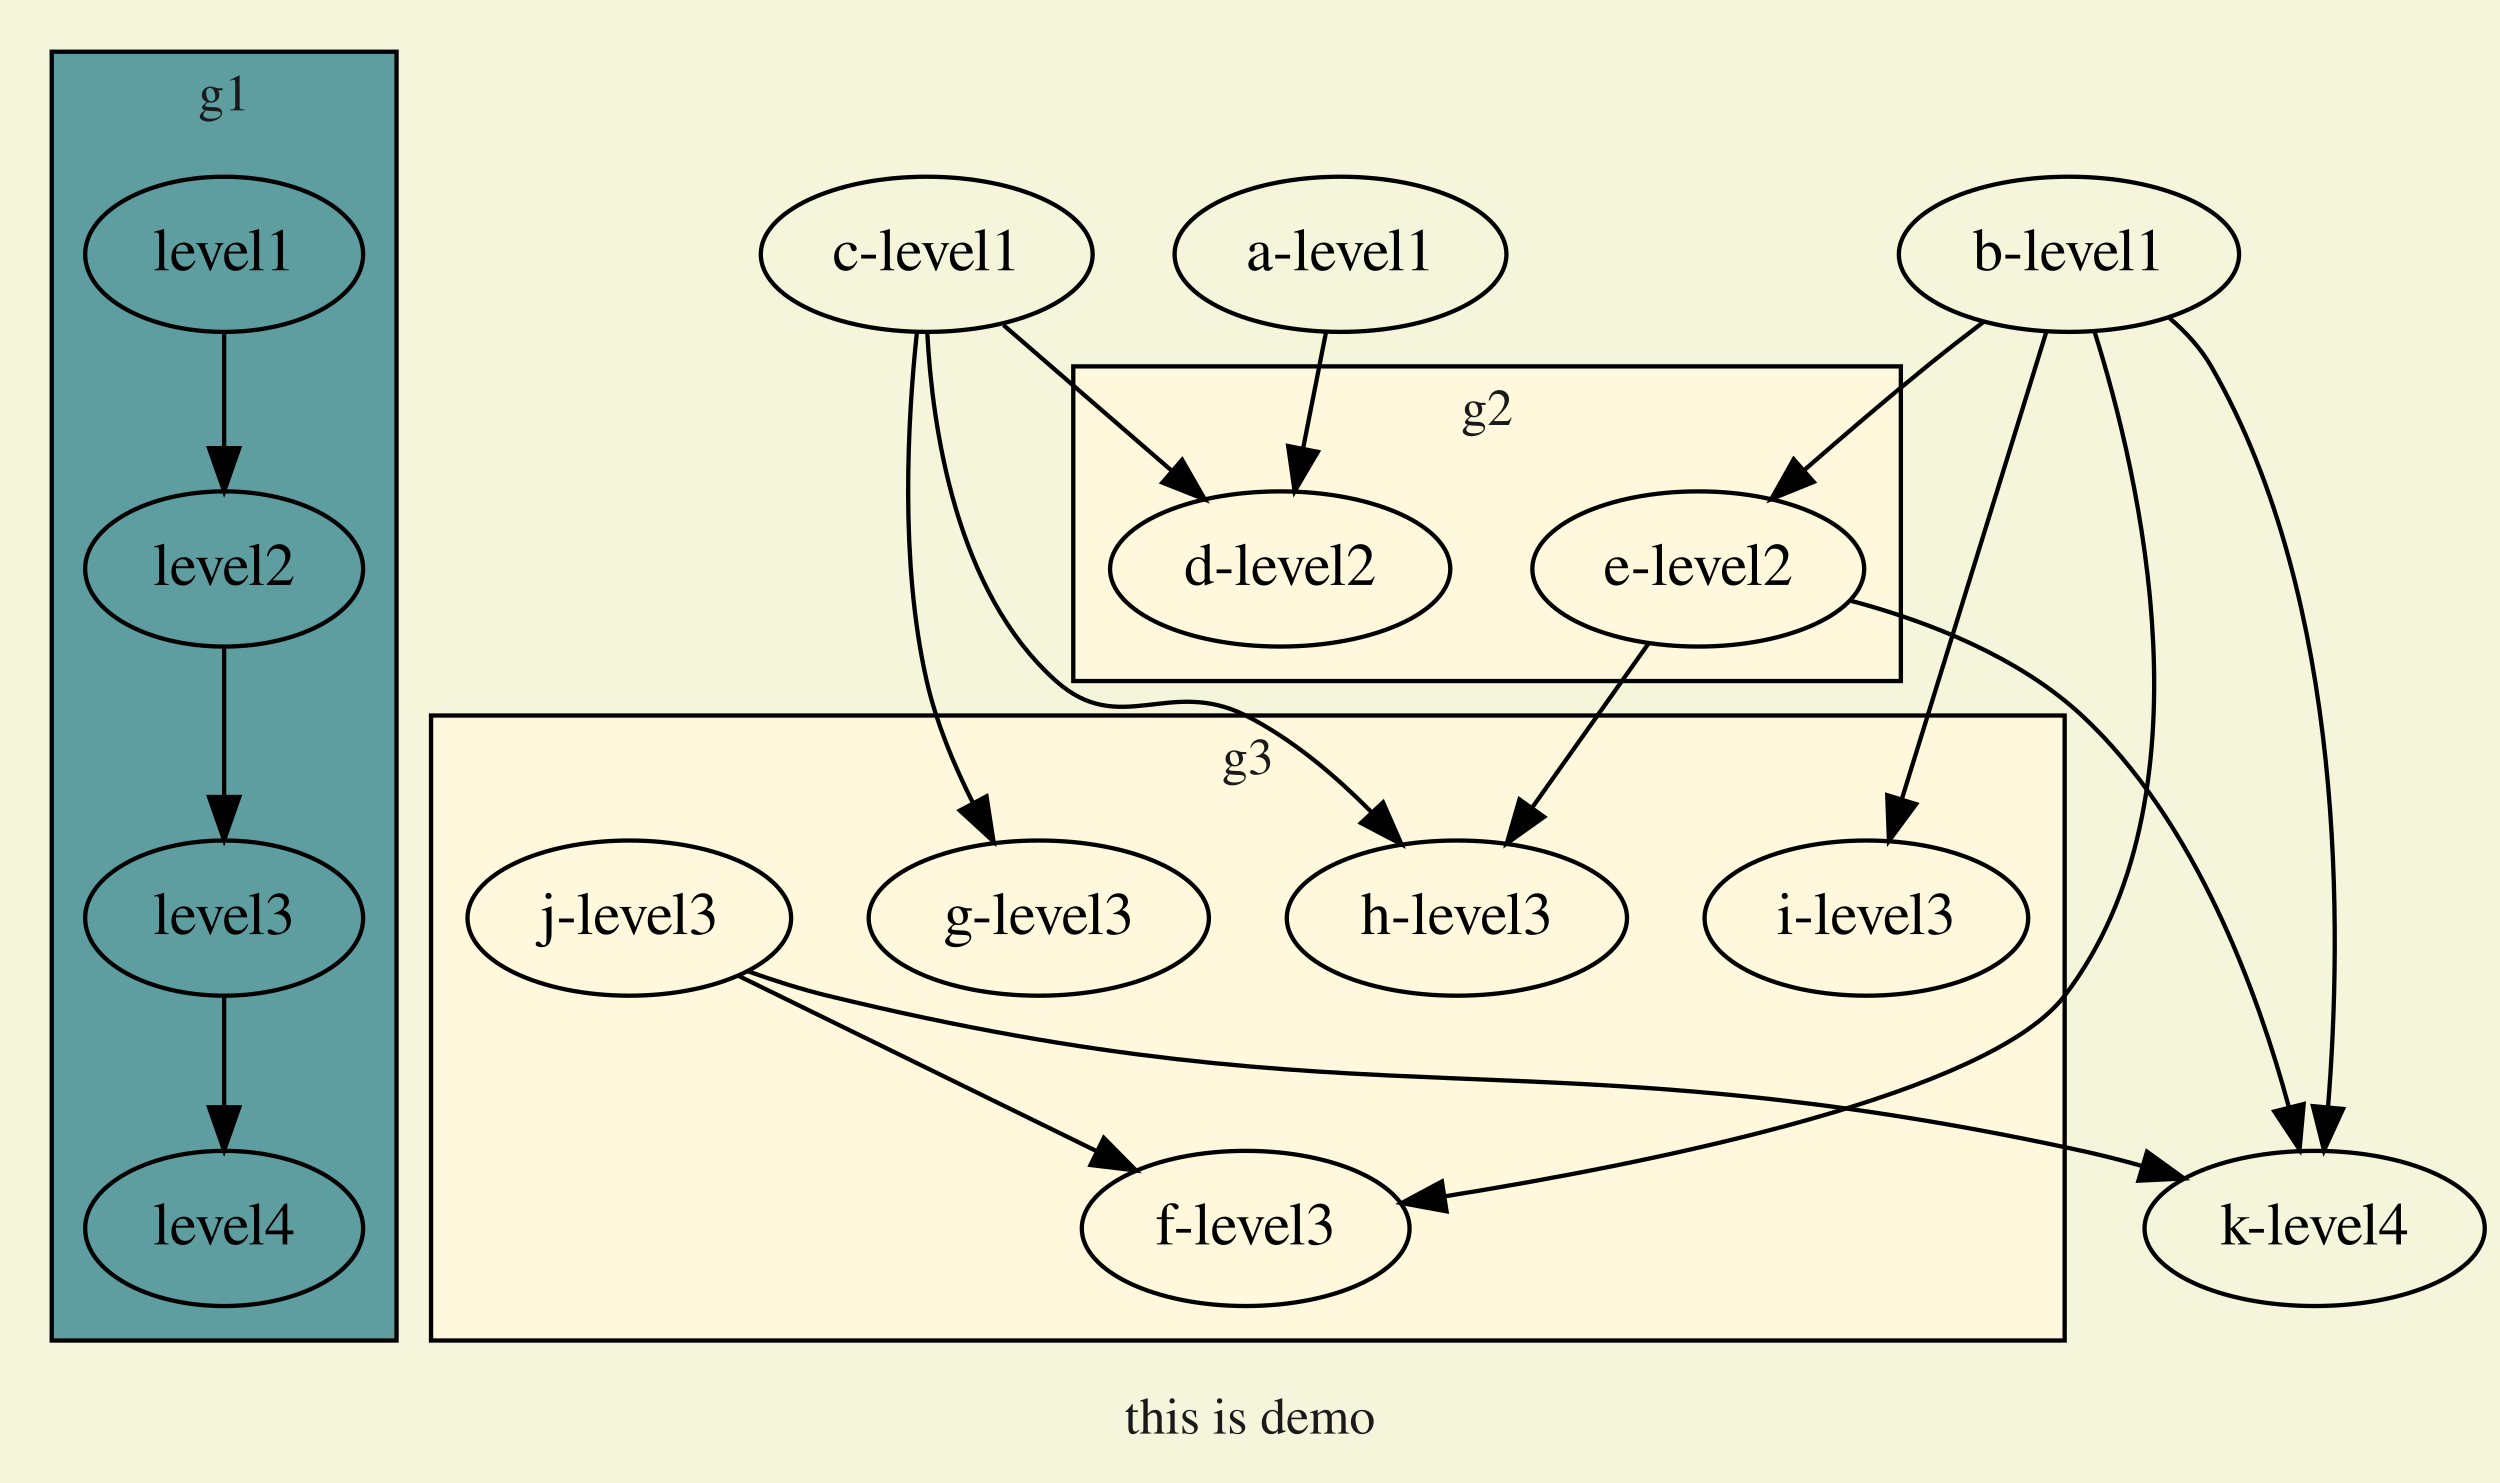
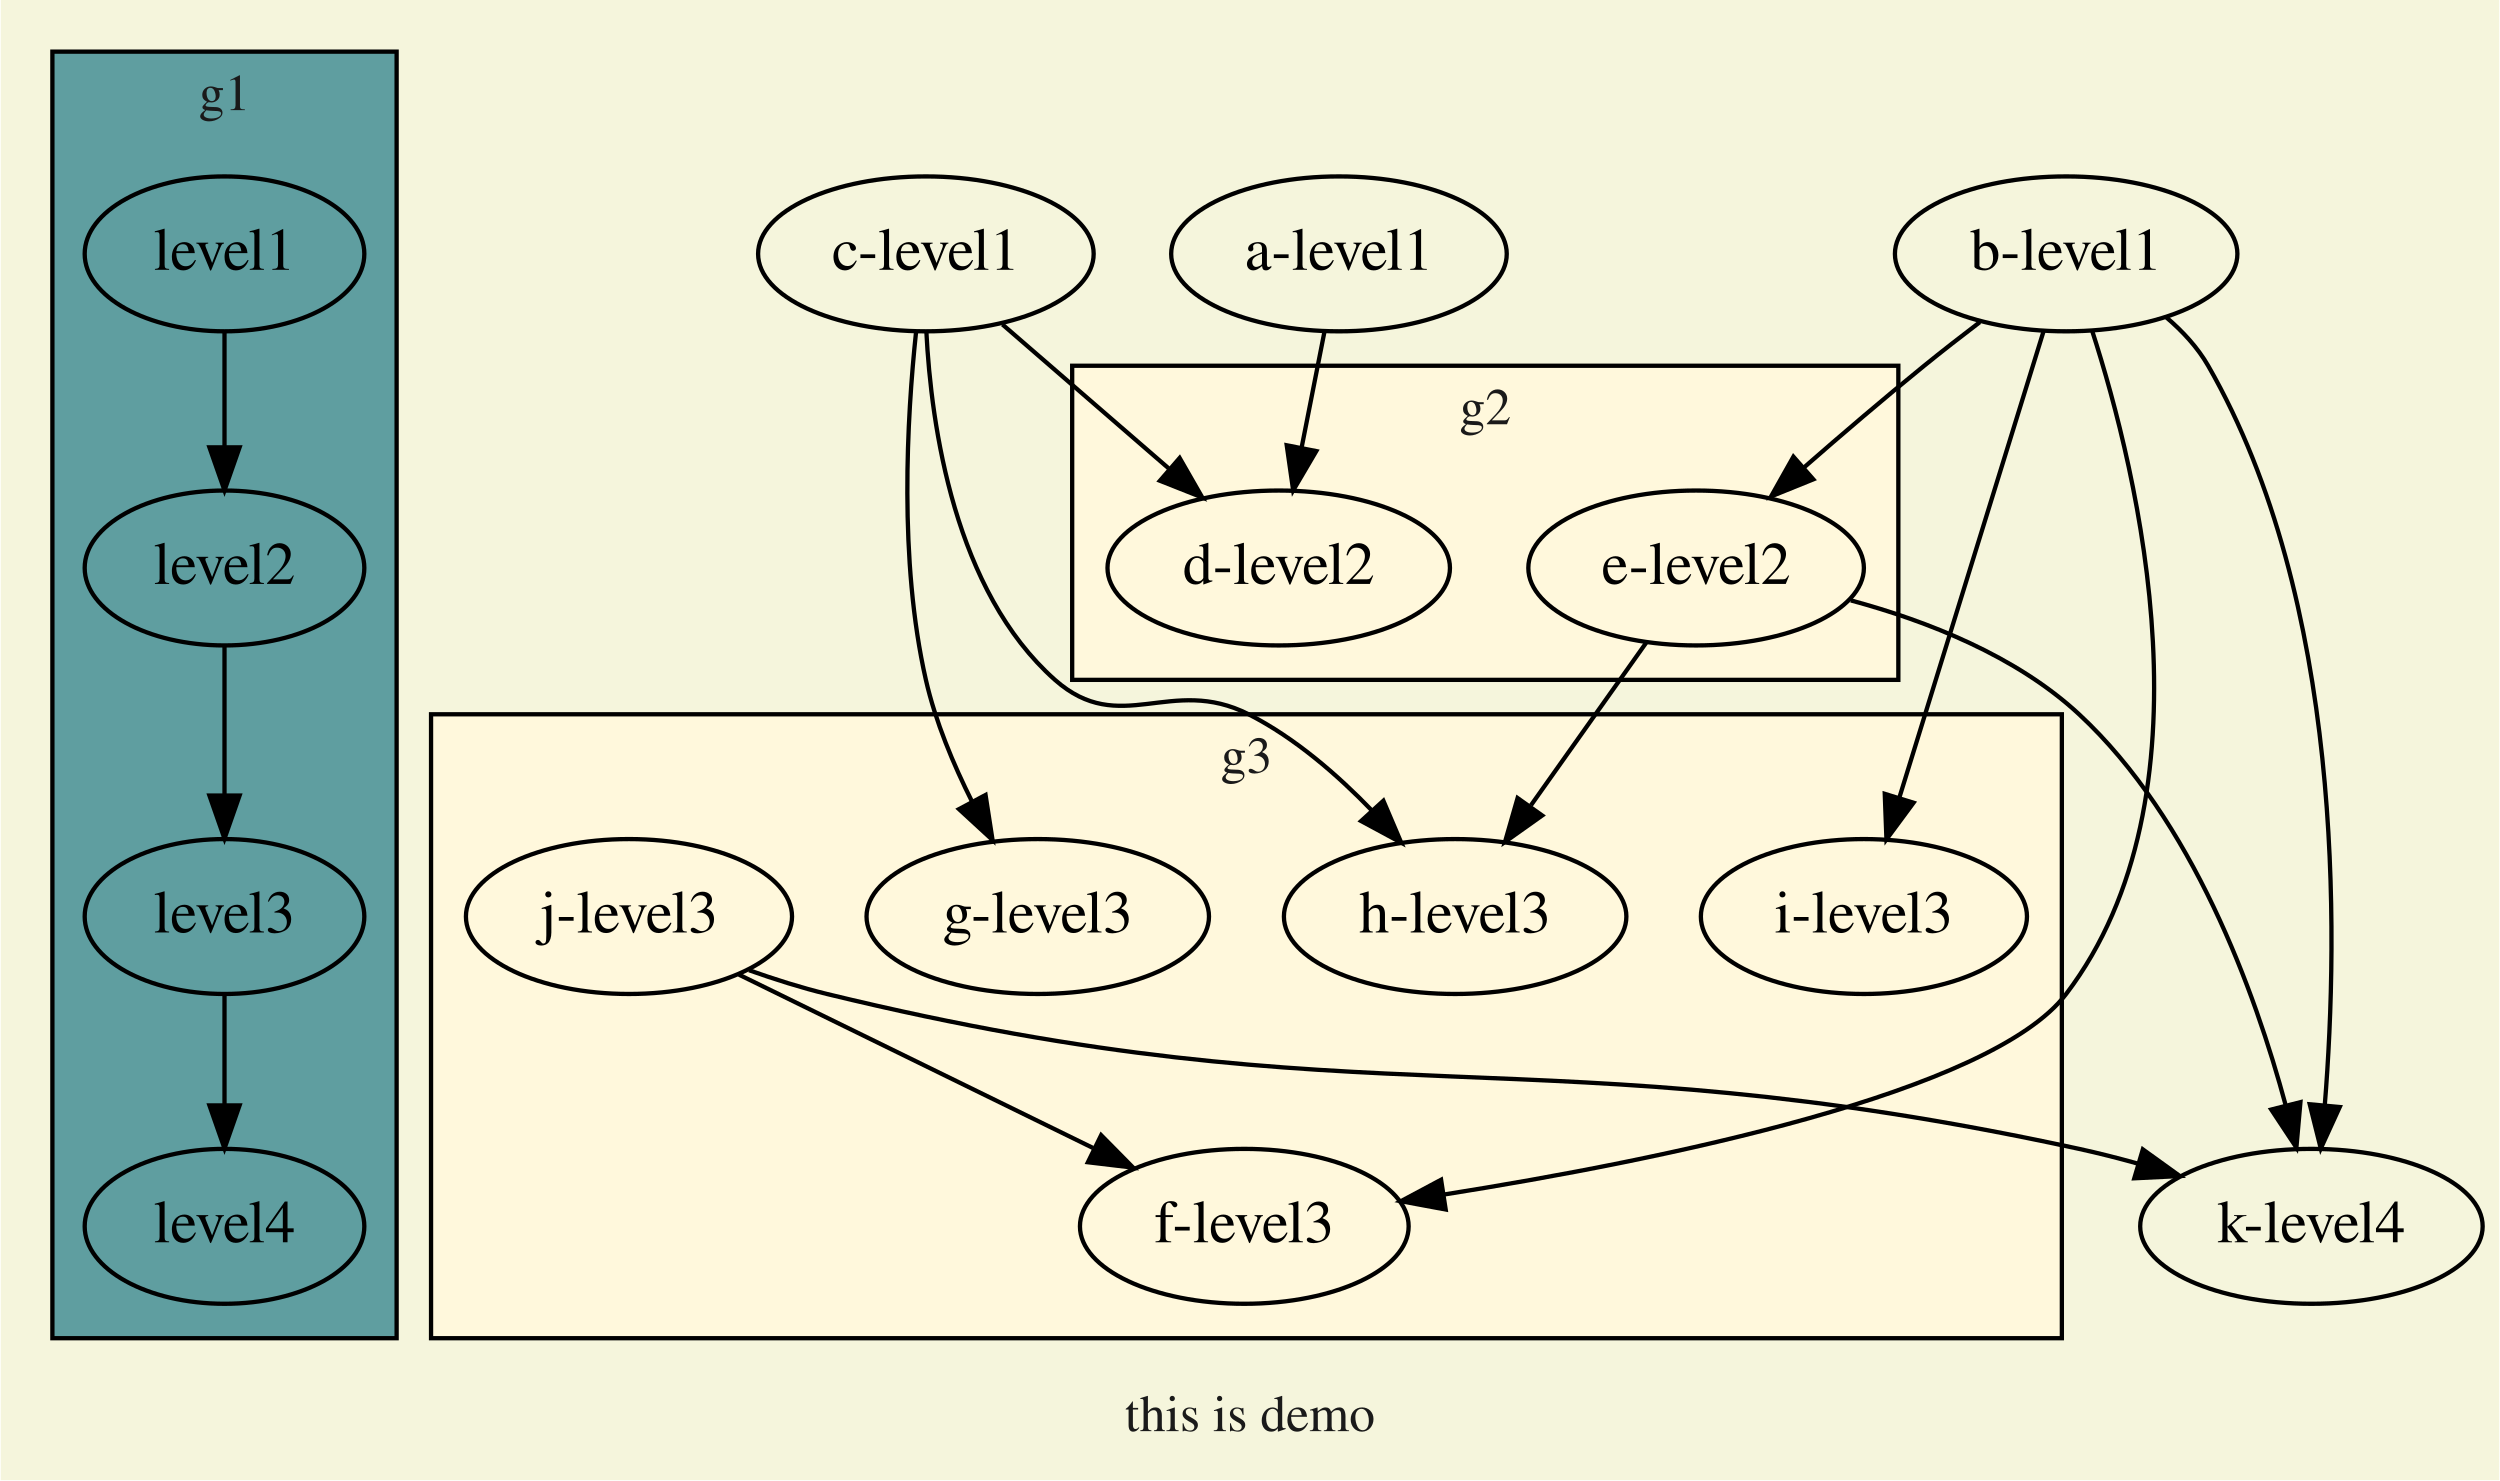
- <svg xmlns="http://www.w3.org/2000/svg" width="580pt" height="344pt" viewBox="0.00 0.00 580.00 344.00">
+ <svg xmlns="http://www.w3.org/2000/svg" width="581pt" height="344pt" viewBox="0.00 0.00 580.65 344.00">
  <g id="graph0" class="graph" transform="scale(1 1) rotate(0) translate(4 340)">
-     <polygon fill="beige" stroke="beige" points="-4,4 -4,-340 576,-340 576,4 -4,4" />
-     <text text-anchor="middle" x="286" y="-7.4" font-family="Times,serif" font-size="12.00" fill="#1a1a1a">this is demo</text>
+     <polygon fill="beige" stroke="none" points="-4,4 -4,-340 576.646,-340 576.646,4 -4,4" />
+     <text text-anchor="middle" x="286.323" y="-7.4" font-family="Times,serif" font-size="12.00" fill="#1a1a1a">this is demo</text>
    <g id="clust1" class="cluster">
      <polygon fill="cadetblue" stroke="black" points="8,-29 8,-328 88,-328 88,-29 8,-29" />
      <text text-anchor="middle" x="48" y="-314.4" font-family="Times,serif" font-size="12.00" fill="#1a1a1a">g1</text>
    </g>
    <g id="clust2" class="cluster">
      <polygon fill="cornsilk" stroke="black" points="245,-182 245,-255 437,-255 437,-182 245,-182" />
      <text text-anchor="middle" x="341" y="-241.4" font-family="Times,serif" font-size="12.00" fill="#1a1a1a">g2</text>
    </g>
    <g id="clust3" class="cluster">
      <polygon fill="cornsilk" stroke="black" points="96,-29 96,-174 475,-174 475,-29 96,-29" />
      <text text-anchor="middle" x="285.5" y="-160.4" font-family="Times,serif" font-size="12.00" fill="#1a1a1a">g3</text>
    </g>
    <g id="node1" class="node">
-       <ellipse fill="none" stroke="black" cx="48" cy="-281" rx="32.246" ry="18" />
+       <ellipse fill="none" stroke="black" cx="48" cy="-281" rx="32.494" ry="18" />
      <text text-anchor="middle" x="48" y="-277.3" font-family="Times,serif" font-size="14.00">level1</text>
    </g>
    <g id="node2" class="node">
-       <ellipse fill="none" stroke="black" cx="48" cy="-208" rx="32.246" ry="18" />
+       <ellipse fill="none" stroke="black" cx="48" cy="-208" rx="32.494" ry="18" />
      <text text-anchor="middle" x="48" y="-204.3" font-family="Times,serif" font-size="14.00">level2</text>
    </g>
    <g id="edge1" class="edge">
      <path fill="none" stroke="black" d="M48,-262.813C48,-254.789 48,-245.047 48,-236.069" />
      <polygon fill="black" stroke="black" points="51.5,-236.029 48,-226.029 44.5,-236.029 51.5,-236.029" />
    </g>
    <g id="node3" class="node">
-       <ellipse fill="none" stroke="black" cx="48" cy="-127" rx="32.246" ry="18" />
+       <ellipse fill="none" stroke="black" cx="48" cy="-127" rx="32.494" ry="18" />
      <text text-anchor="middle" x="48" y="-123.3" font-family="Times,serif" font-size="14.00">level3</text>
    </g>
    <g id="edge2" class="edge">
      <path fill="none" stroke="black" d="M48,-189.858C48,-179.713 48,-166.634 48,-155.117" />
      <polygon fill="black" stroke="black" points="51.5,-155.108 48,-145.108 44.5,-155.108 51.5,-155.108" />
    </g>
    <g id="node4" class="node">
-       <ellipse fill="none" stroke="black" cx="48" cy="-55" rx="32.246" ry="18" />
+       <ellipse fill="none" stroke="black" cx="48" cy="-55" rx="32.494" ry="18" />
      <text text-anchor="middle" x="48" y="-51.3" font-family="Times,serif" font-size="14.00">level4</text>
    </g>
    <g id="edge3" class="edge">
      <path fill="none" stroke="black" d="M48,-108.697C48,-100.983 48,-91.713 48,-83.112" />
      <polygon fill="black" stroke="black" points="51.5,-83.104 48,-73.104 44.5,-83.104 51.5,-83.104" />
    </g>
    <g id="node5" class="node">
-       <ellipse fill="none" stroke="black" cx="293" cy="-208" rx="39.469" ry="18" />
+       <ellipse fill="none" stroke="black" cx="293" cy="-208" rx="39.794" ry="18" />
      <text text-anchor="middle" x="293" y="-204.3" font-family="Times,serif" font-size="14.00">d-level2</text>
    </g>
    <g id="node6" class="node">
-       <ellipse fill="none" stroke="black" cx="390" cy="-208" rx="38.495" ry="18" />
+       <ellipse fill="none" stroke="black" cx="390" cy="-208" rx="38.993" ry="18" />
      <text text-anchor="middle" x="390" y="-204.3" font-family="Times,serif" font-size="14.00">e-level2</text>
    </g>
    <g id="node9" class="node">
-       <ellipse fill="none" stroke="black" cx="334" cy="-127" rx="39.469" ry="18" />
+       <ellipse fill="none" stroke="black" cx="334" cy="-127" rx="39.794" ry="18" />
      <text text-anchor="middle" x="334" y="-123.3" font-family="Times,serif" font-size="14.00">h-level3</text>
    </g>
    <g id="edge5" class="edge">
      <path fill="none" stroke="black" d="M378.397,-190.631C370.663,-179.721 360.352,-165.175 351.614,-152.848" />
      <polygon fill="black" stroke="black" points="354.227,-150.482 345.588,-144.348 348.516,-154.53 354.227,-150.482" />
    </g>
    <g id="node13" class="node">
-       <ellipse fill="none" stroke="black" cx="533" cy="-55" rx="39.469" ry="18" />
+       <ellipse fill="none" stroke="black" cx="533" cy="-55" rx="39.794" ry="18" />
      <text text-anchor="middle" x="533" y="-51.3" font-family="Times,serif" font-size="14.00">k-level4</text>
    </g>
    <g id="edge6" class="edge">
-       <path fill="none" stroke="black" d="M425.517,-200.585C443.363,-195.816 464.267,-187.68 479,-174 505.381,-149.505 519.867,-109.616 527.03,-83.093" />
+       <path fill="none" stroke="black" d="M425.956,-200.467C443.706,-195.682 464.388,-187.568 479,-174 505.381,-149.505 519.867,-109.616 527.03,-83.093" />
      <polygon fill="black" stroke="black" points="530.447,-83.858 529.506,-73.305 523.66,-82.142 530.447,-83.858" />
    </g>
    <g id="node7" class="node">
-       <ellipse fill="none" stroke="black" cx="285" cy="-55" rx="38.021" ry="18" />
+       <ellipse fill="none" stroke="black" cx="285" cy="-55" rx="38.194" ry="18" />
      <text text-anchor="middle" x="285" y="-51.3" font-family="Times,serif" font-size="14.00">f-level3</text>
    </g>
    <g id="node8" class="node">
-       <ellipse fill="none" stroke="black" cx="237" cy="-127" rx="39.469" ry="18" />
+       <ellipse fill="none" stroke="black" cx="237" cy="-127" rx="39.794" ry="18" />
      <text text-anchor="middle" x="237" y="-123.3" font-family="Times,serif" font-size="14.00">g-level3</text>
    </g>
    <g id="node10" class="node">
-       <ellipse fill="none" stroke="black" cx="429" cy="-127" rx="37.544" ry="18" />
+       <ellipse fill="none" stroke="black" cx="429" cy="-127" rx="37.894" ry="18" />
      <text text-anchor="middle" x="429" y="-123.3" font-family="Times,serif" font-size="14.00">i-level3</text>
    </g>
    <g id="node11" class="node">
-       <ellipse fill="none" stroke="black" cx="142" cy="-127" rx="37.544" ry="18" />
+       <ellipse fill="none" stroke="black" cx="142" cy="-127" rx="37.894" ry="18" />
      <text text-anchor="middle" x="142" y="-123.3" font-family="Times,serif" font-size="14.00">j-level3</text>
    </g>
    <g id="edge14" class="edge">
-       <path fill="none" stroke="black" d="M167.236,-113.647C190.373,-102.321 224.837,-85.45 250.511,-72.883" />
-       <polygon fill="black" stroke="black" points="252.092,-76.006 259.535,-68.465 249.014,-69.719 252.092,-76.006" />
+       <path fill="none" stroke="black" d="M167.566,-113.485C190.503,-102.257 224.379,-85.675 249.859,-73.202" />
+       <polygon fill="black" stroke="black" points="251.731,-76.183 259.174,-68.642 248.653,-69.895 251.731,-76.183" />
    </g>
    <g id="edge15" class="edge">
-       <path fill="none" stroke="black" d="M169.408,-114.698C175.452,-112.537 181.878,-110.489 188,-109 314.629,-78.207 351.654,-100.681 479,-73 483.498,-72.022 488.157,-70.834 492.767,-69.544" />
-       <polygon fill="black" stroke="black" points="494.109,-72.797 502.703,-66.601 492.121,-66.085 494.109,-72.797" />
+       <path fill="none" stroke="black" d="M169.899,-114.523C175.799,-112.427 182.043,-110.448 188,-109 314.629,-78.207 351.654,-100.681 479,-73 483.442,-72.034 488.042,-70.863 492.597,-69.591" />
+       <polygon fill="black" stroke="black" points="493.821,-72.879 502.419,-66.689 491.837,-66.166 493.821,-72.879" />
    </g>
    <g id="node12" class="node">
-       <ellipse fill="none" stroke="black" cx="307" cy="-281" rx="38.495" ry="18" />
+       <ellipse fill="none" stroke="black" cx="307" cy="-281" rx="38.993" ry="18" />
      <text text-anchor="middle" x="307" y="-277.3" font-family="Times,serif" font-size="14.00">a-level1</text>
    </g>
    <g id="edge4" class="edge">
      <path fill="none" stroke="black" d="M303.611,-262.813C302.029,-254.789 300.108,-245.047 298.338,-236.069" />
      <polygon fill="black" stroke="black" points="301.726,-235.163 296.358,-226.029 294.859,-236.517 301.726,-235.163" />
    </g>
    <g id="node14" class="node">
-       <ellipse fill="none" stroke="black" cx="476" cy="-281" rx="39.469" ry="18" />
+       <ellipse fill="none" stroke="black" cx="476" cy="-281" rx="39.794" ry="18" />
      <text text-anchor="middle" x="476" y="-277.3" font-family="Times,serif" font-size="14.00">b-level1</text>
    </g>
    <g id="edge7" class="edge">
-       <path fill="none" stroke="black" d="M456.29,-265.406C451.874,-262.043 447.242,-258.441 443,-255 433.583,-247.36 423.477,-238.707 414.641,-230.984" />
-       <polygon fill="black" stroke="black" points="416.76,-228.187 406.94,-224.209 412.136,-233.442 416.76,-228.187" />
+       <path fill="none" stroke="black" d="M455.941,-265.14C451.63,-261.854 447.131,-258.351 443,-255 433.728,-247.478 423.787,-238.973 415.05,-231.342" />
+       <polygon fill="black" stroke="black" points="417.238,-228.605 407.417,-224.631 412.616,-233.862 417.238,-228.605" />
    </g>
    <g id="edge8" class="edge">
-       <path fill="none" stroke="black" d="M481.923,-263.08C492.418,-229.756 510.051,-154.888 475,-109 457.594,-86.213 381.657,-70.559 331.213,-62.456" />
-       <polygon fill="black" stroke="black" points="331.598,-58.974 321.178,-60.89 330.518,-65.891 331.598,-58.974" />
+       <path fill="none" stroke="black" d="M482.051,-263.093C492.791,-229.794 510.948,-154.966 476,-109 458.561,-86.062 382.206,-70.455 331.477,-62.403" />
+       <polygon fill="black" stroke="black" points="331.802,-58.911 321.385,-60.846 330.734,-65.829 331.802,-58.911" />
    </g>
    <g id="edge9" class="edge">
      <path fill="none" stroke="black" d="M470.791,-263.153C462.674,-236.902 446.938,-186.013 437.262,-154.72" />
      <polygon fill="black" stroke="black" points="440.531,-153.443 434.233,-144.923 433.843,-155.511 440.531,-153.443" />
    </g>
    <g id="edge10" class="edge">
      <path fill="none" stroke="black" d="M499.314,-266.212C503.097,-262.989 506.566,-259.238 509,-255 540.349,-200.405 539.376,-123.59 536.108,-83.227" />
      <polygon fill="black" stroke="black" points="539.577,-82.726 535.174,-73.089 532.606,-83.368 539.577,-82.726" />
    </g>
    <g id="node15" class="node">
-       <ellipse fill="none" stroke="black" cx="211" cy="-281" rx="38.495" ry="18" />
+       <ellipse fill="none" stroke="black" cx="211" cy="-281" rx="38.993" ry="18" />
      <text text-anchor="middle" x="211" y="-277.3" font-family="Times,serif" font-size="14.00">c-level1</text>
    </g>
    <g id="edge11" class="edge">
-       <path fill="none" stroke="black" d="M228.793,-264.594C240.153,-254.758 255.057,-241.853 267.646,-230.953" />
-       <polygon fill="black" stroke="black" points="270.255,-233.324 275.524,-224.132 265.673,-228.032 270.255,-233.324" />
+       <path fill="none" stroke="black" d="M228.793,-264.594C240.075,-254.825 254.854,-242.029 267.389,-231.176" />
+       <polygon fill="black" stroke="black" points="269.973,-233.568 275.242,-224.376 265.391,-228.276 269.973,-233.568" />
    </g>
    <g id="edge12" class="edge">
      <path fill="none" stroke="black" d="M208.708,-262.746C206.605,-242.965 204.679,-209.701 211,-182 213.21,-172.315 217.388,-162.344 221.758,-153.647" />
      <polygon fill="black" stroke="black" points="224.868,-155.253 226.492,-144.783 218.693,-151.955 224.868,-155.253" />
    </g>
    <g id="edge13" class="edge">
-       <path fill="none" stroke="black" d="M211.121,-262.99C212.256,-240.889 217.73,-202.691 241,-182 255.854,-168.793 267.251,-182.946 285,-174 295.849,-168.532 305.979,-159.902 314.18,-151.587" />
-       <polygon fill="black" stroke="black" points="316.868,-153.837 321.135,-144.139 311.752,-149.059 316.868,-153.837" />
+       <path fill="none" stroke="black" d="M211.109,-262.976C212.23,-240.86 217.69,-202.645 241,-182 256.207,-168.532 267.889,-183.2 286,-174 296.715,-168.557 306.654,-159.931 314.677,-151.613" />
+       <polygon fill="black" stroke="black" points="317.321,-153.908 321.472,-144.16 312.148,-149.191 317.321,-153.908" />
    </g>
  </g>
</svg>
